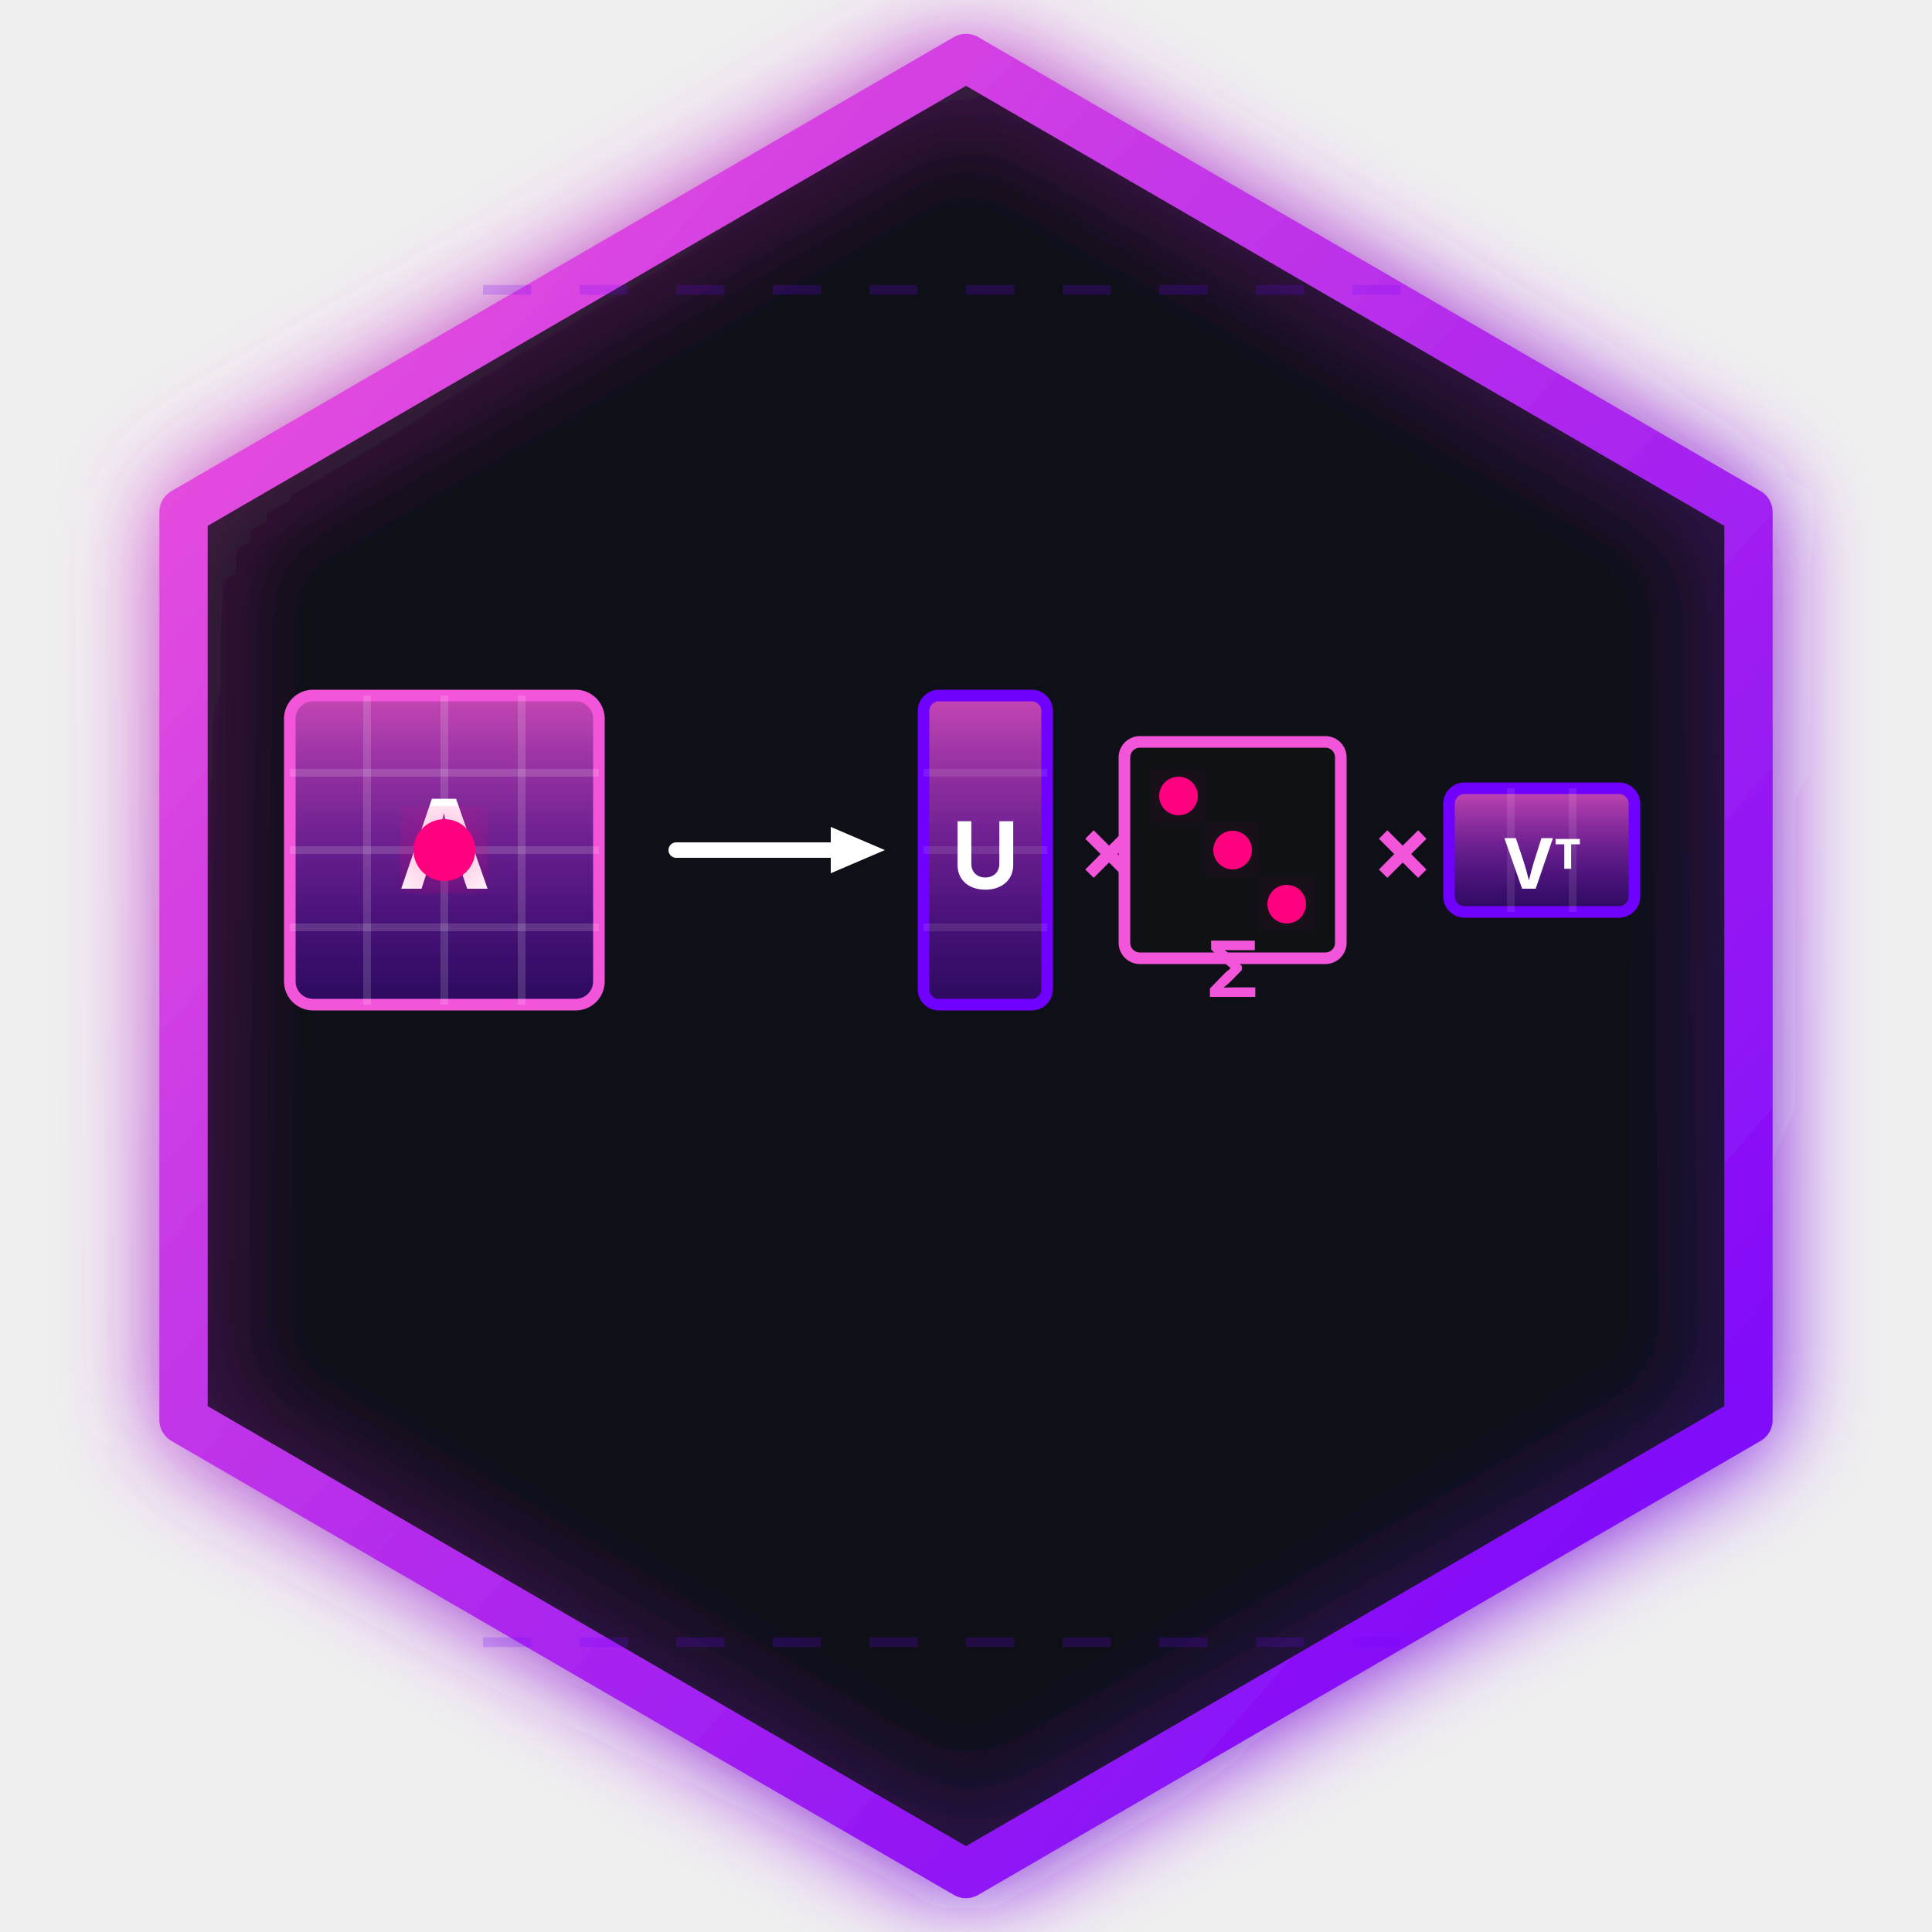
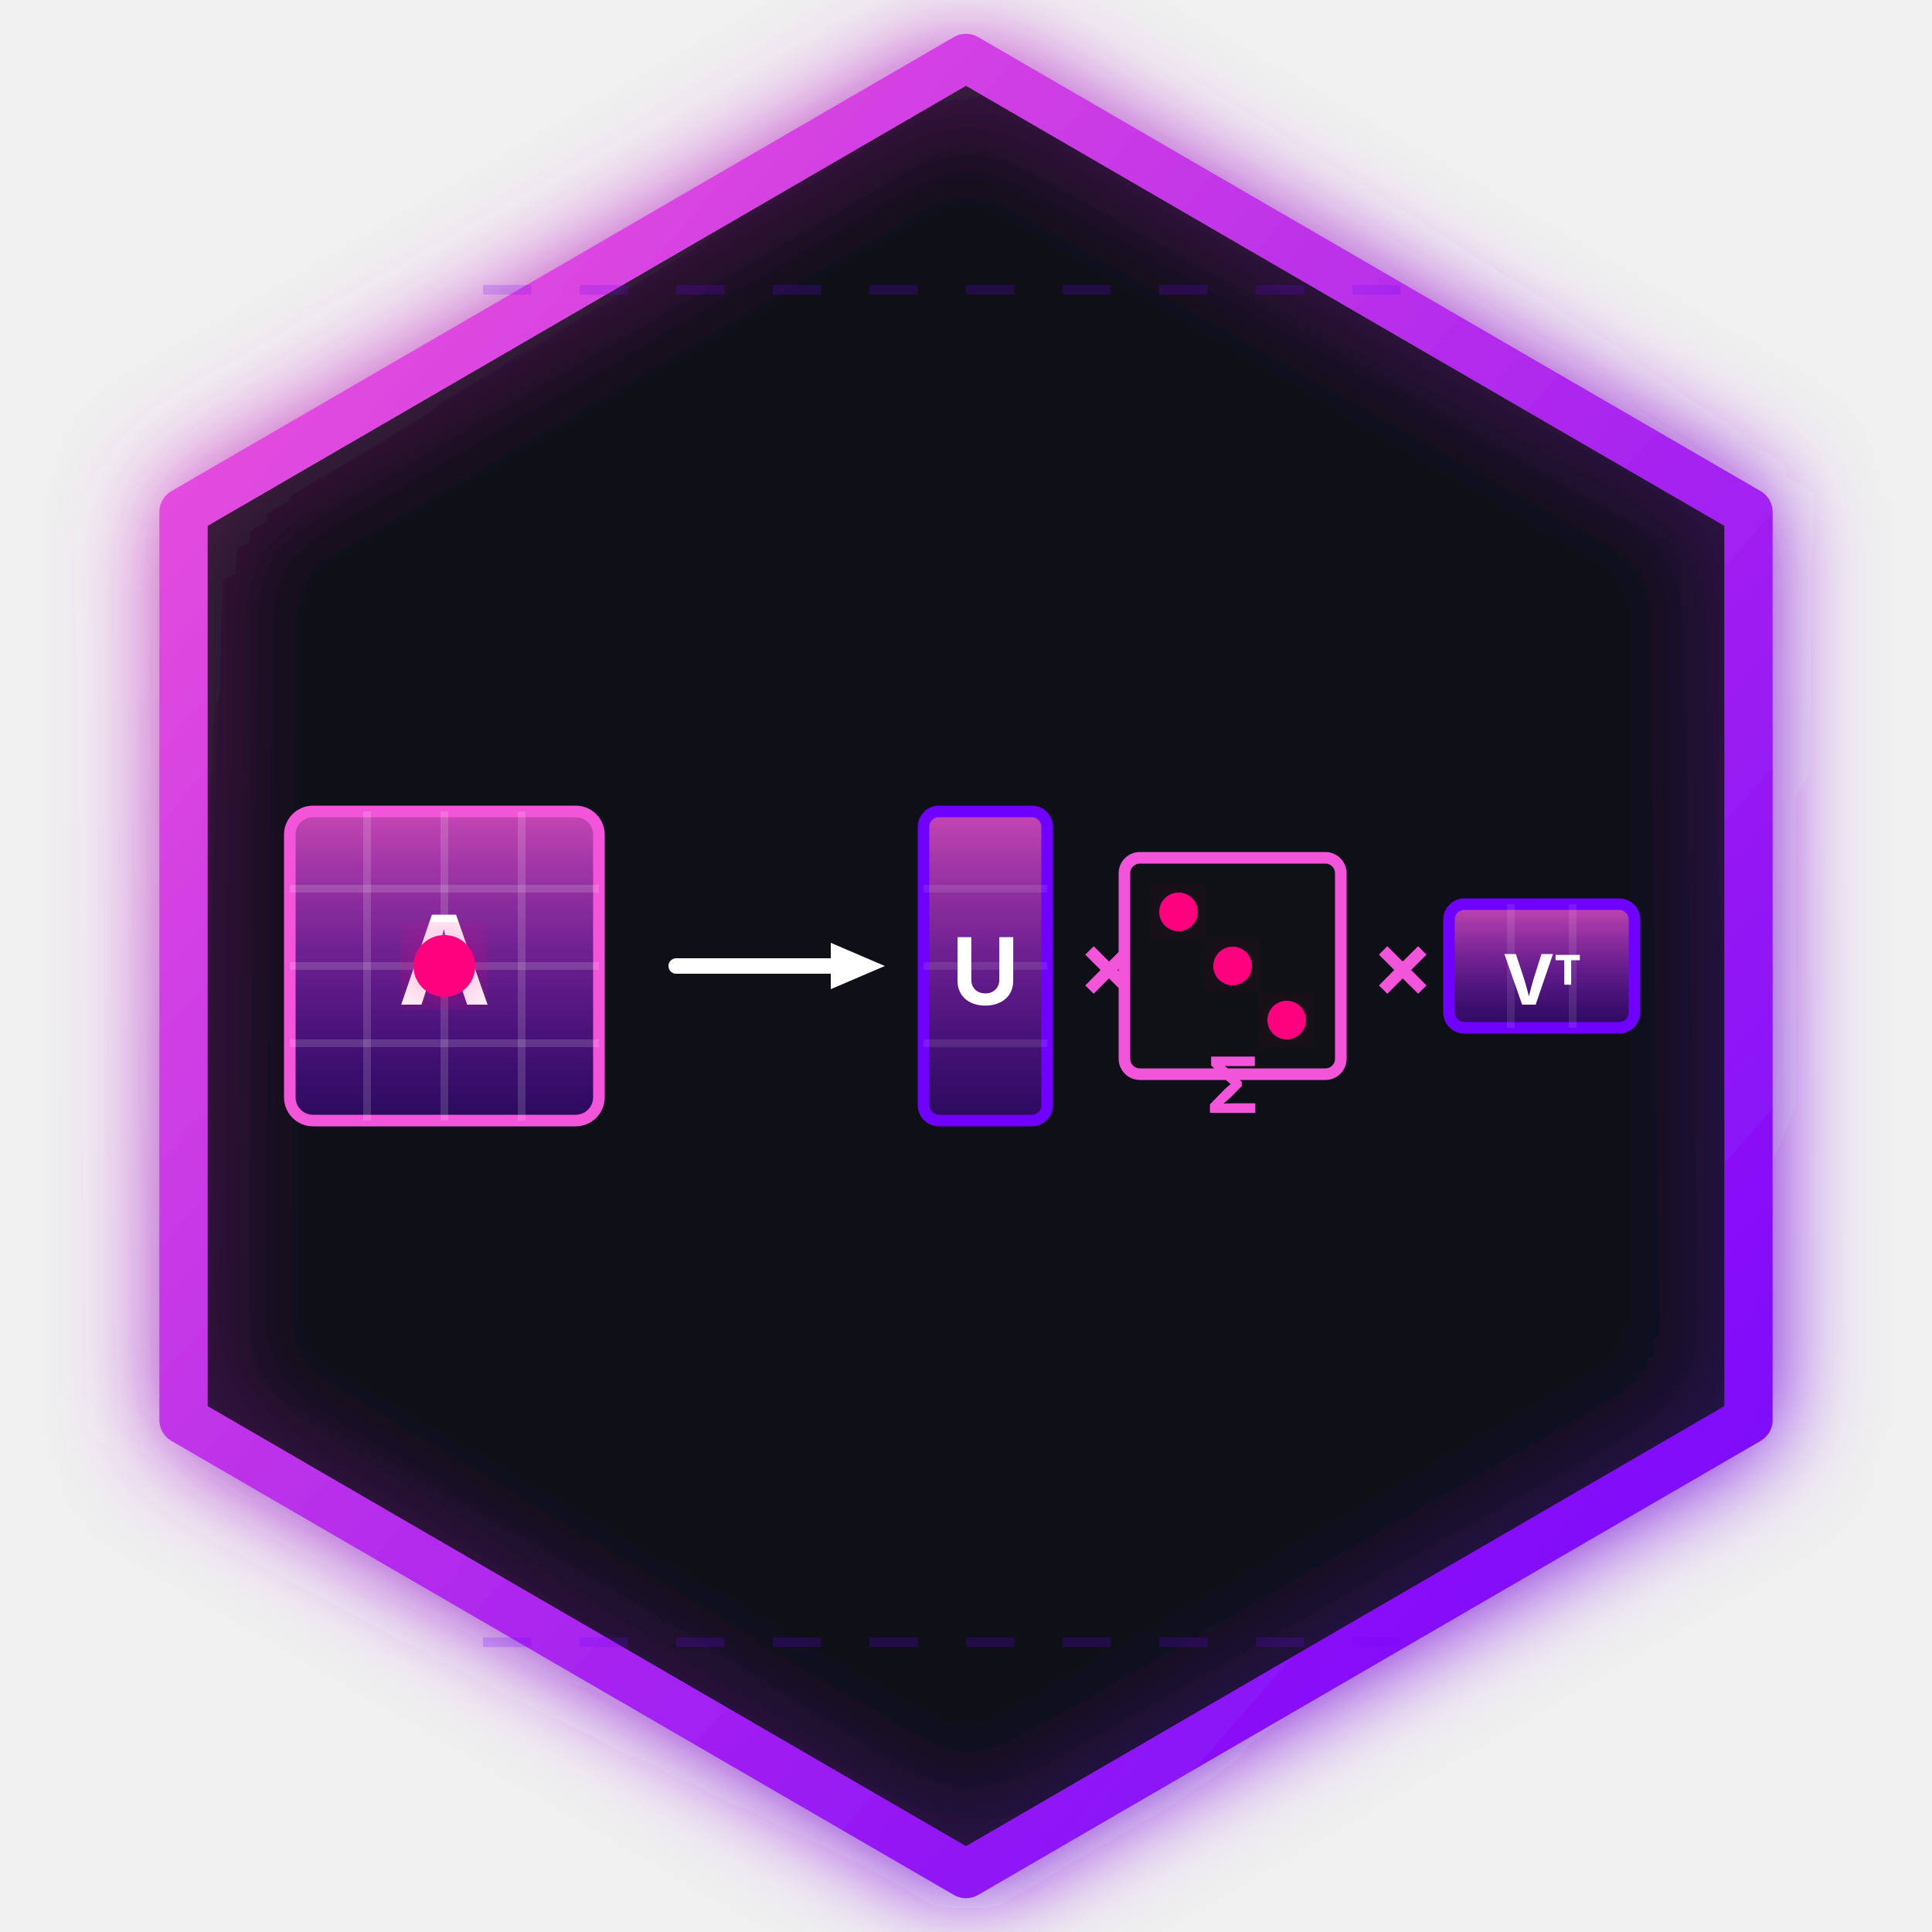
<svg xmlns="http://www.w3.org/2000/svg" viewBox="0 0 200 200" width="200" height="200">
  <defs>
    <linearGradient id="cyberPurple" x1="0%" y1="0%" x2="100%" y2="100%">
      <stop offset="0%" stop-color="#F355DA" />
      <stop offset="100%" stop-color="#7000FF" />
    </linearGradient>
    <linearGradient id="matrixGrad" x1="0%" y1="0%" x2="0%" y2="100%">
      <stop offset="0%" stop-color="#F355DA" stop-opacity="0.8" />
      <stop offset="100%" stop-color="#7000FF" stop-opacity="0.3" />
    </linearGradient>
    <linearGradient id="laserGrad" x1="0%" y1="0%" x2="100%" y2="100%">
      <stop offset="0%" stop-color="#FF007F" />
      <stop offset="100%" stop-color="#FF5E62" />
    </linearGradient>
    <filter id="neonGlow" x="-20%" y="-20%" width="140%" height="140%">
      <feGaussianBlur stdDeviation="5" result="blur" />
      <feMerge>
        <feMergeNode in="blur" />
        <feMergeNode in="SourceGraphic" />
      </feMerge>
    </filter>
  </defs>
  <polygon points="100,6 181,53 181,147 100,194 19,147 19,53" fill="#0F1115" fill-opacity="0.9" stroke="url(#cyberPurple)" stroke-width="5" stroke-linejoin="round" filter="url(#neonGlow)" />
-   <g transform="translate(90, 100) scale(0.8)">
+   <g transform="translate(90, 112) scale(0.8)">
    <g transform="translate(-55, -15)">
      <rect x="-20" y="-20" width="40" height="40" rx="3" fill="url(#matrixGrad)" stroke="#F355DA" stroke-width="1.5" />
      <line x1="-20" y1="-10" x2="20" y2="-10" stroke="#FFFFFF" stroke-opacity="0.15" />
      <line x1="-20" y1="0" x2="20" y2="0" stroke="#FFFFFF" stroke-opacity="0.15" />
      <line x1="-20" y1="10" x2="20" y2="10" stroke="#FFFFFF" stroke-opacity="0.15" />
      <line x1="-10" y1="-20" x2="-10" y2="20" stroke="#FFFFFF" stroke-opacity="0.15" />
      <line x1="0" y1="-20" x2="0" y2="20" stroke="#FFFFFF" stroke-opacity="0.15" />
      <line x1="10" y1="-20" x2="10" y2="20" stroke="#FFFFFF" stroke-opacity="0.15" />
      <text x="0" y="5" font-family="'Outfit', 'Inter', sans-serif" font-size="16" font-weight="bold" fill="#FFFFFF" text-anchor="middle">A</text>
    </g>
    <path d="M -55,-42 L -55,12" stroke="url(#laserGrad)" stroke-width="2" stroke-dasharray="3,3" filter="url(#neonGlow)" />
    <circle cx="-55" cy="-15" r="4" fill="#FF007F" filter="url(#neonGlow)" />
    <path d="M -25,-15 L -5,-15" stroke="#FFFFFF" stroke-width="2" stroke-linecap="round" />
    <polygon points="-5,-12 -5,-18 2,-15" fill="#FFFFFF" />
    <g transform="translate(15, -15)">
      <rect x="-8" y="-20" width="16" height="40" rx="2" fill="url(#matrixGrad)" stroke="#7000FF" stroke-width="1.5" />
      <line x1="-8" y1="-10" x2="8" y2="-10" stroke="#FFFFFF" stroke-opacity="0.1" />
      <line x1="-8" y1="0" x2="8" y2="0" stroke="#FFFFFF" stroke-opacity="0.1" />
      <line x1="-8" y1="10" x2="8" y2="10" stroke="#FFFFFF" stroke-opacity="0.1" />
      <text x="0" y="5" font-family="'Outfit', 'Inter', sans-serif" font-size="12" font-weight="bold" fill="#FFFFFF" text-anchor="middle">U</text>
    </g>
    <text x="31" y="-11" font-family="'Outfit', 'Inter', sans-serif" font-size="12" fill="#F355DA" font-weight="bold" text-anchor="middle">×</text>
    <g transform="translate(47, -15)">
      <rect x="-14" y="-14" width="28" height="28" rx="2" fill="#0F1115" stroke="#F355DA" stroke-width="1.5" />
      <circle cx="-7" cy="-7" r="2.5" fill="#FF007F" filter="url(#neonGlow)" />
      <circle cx="0" cy="0" r="2.5" fill="#FF007F" filter="url(#neonGlow)" />
      <circle cx="7" cy="7" r="2.5" fill="#FF007F" filter="url(#neonGlow)" />
      <text x="0" y="19" font-family="'Outfit', 'Inter', sans-serif" font-size="10" font-weight="bold" fill="#F355DA" text-anchor="middle">Σ</text>
    </g>
    <text x="69" y="-11" font-family="'Outfit', 'Inter', sans-serif" font-size="12" fill="#F355DA" font-weight="bold" text-anchor="middle">×</text>
    <g transform="translate(87, -15)">
      <rect x="-12" y="-8" width="24" height="16" rx="2" fill="url(#matrixGrad)" stroke="#7000FF" stroke-width="1.5" />
      <line x1="-4" y1="-8" x2="-4" y2="8" stroke="#FFFFFF" stroke-opacity="0.1" />
      <line x1="4" y1="-8" x2="4" y2="8" stroke="#FFFFFF" stroke-opacity="0.1" />
      <text x="0" y="5" font-family="'Outfit', 'Inter', sans-serif" font-size="9" font-weight="bold" fill="#FFFFFF" text-anchor="middle">Vᵀ</text>
    </g>
  </g>
  <path d="M 50,30 L 150,30" stroke="#7000FF" stroke-opacity="0.2" stroke-width="1" stroke-dasharray="5,5" />
  <path d="M 50,170 L 150,170" stroke="#7000FF" stroke-opacity="0.2" stroke-width="1" stroke-dasharray="5,5" />
</svg>
